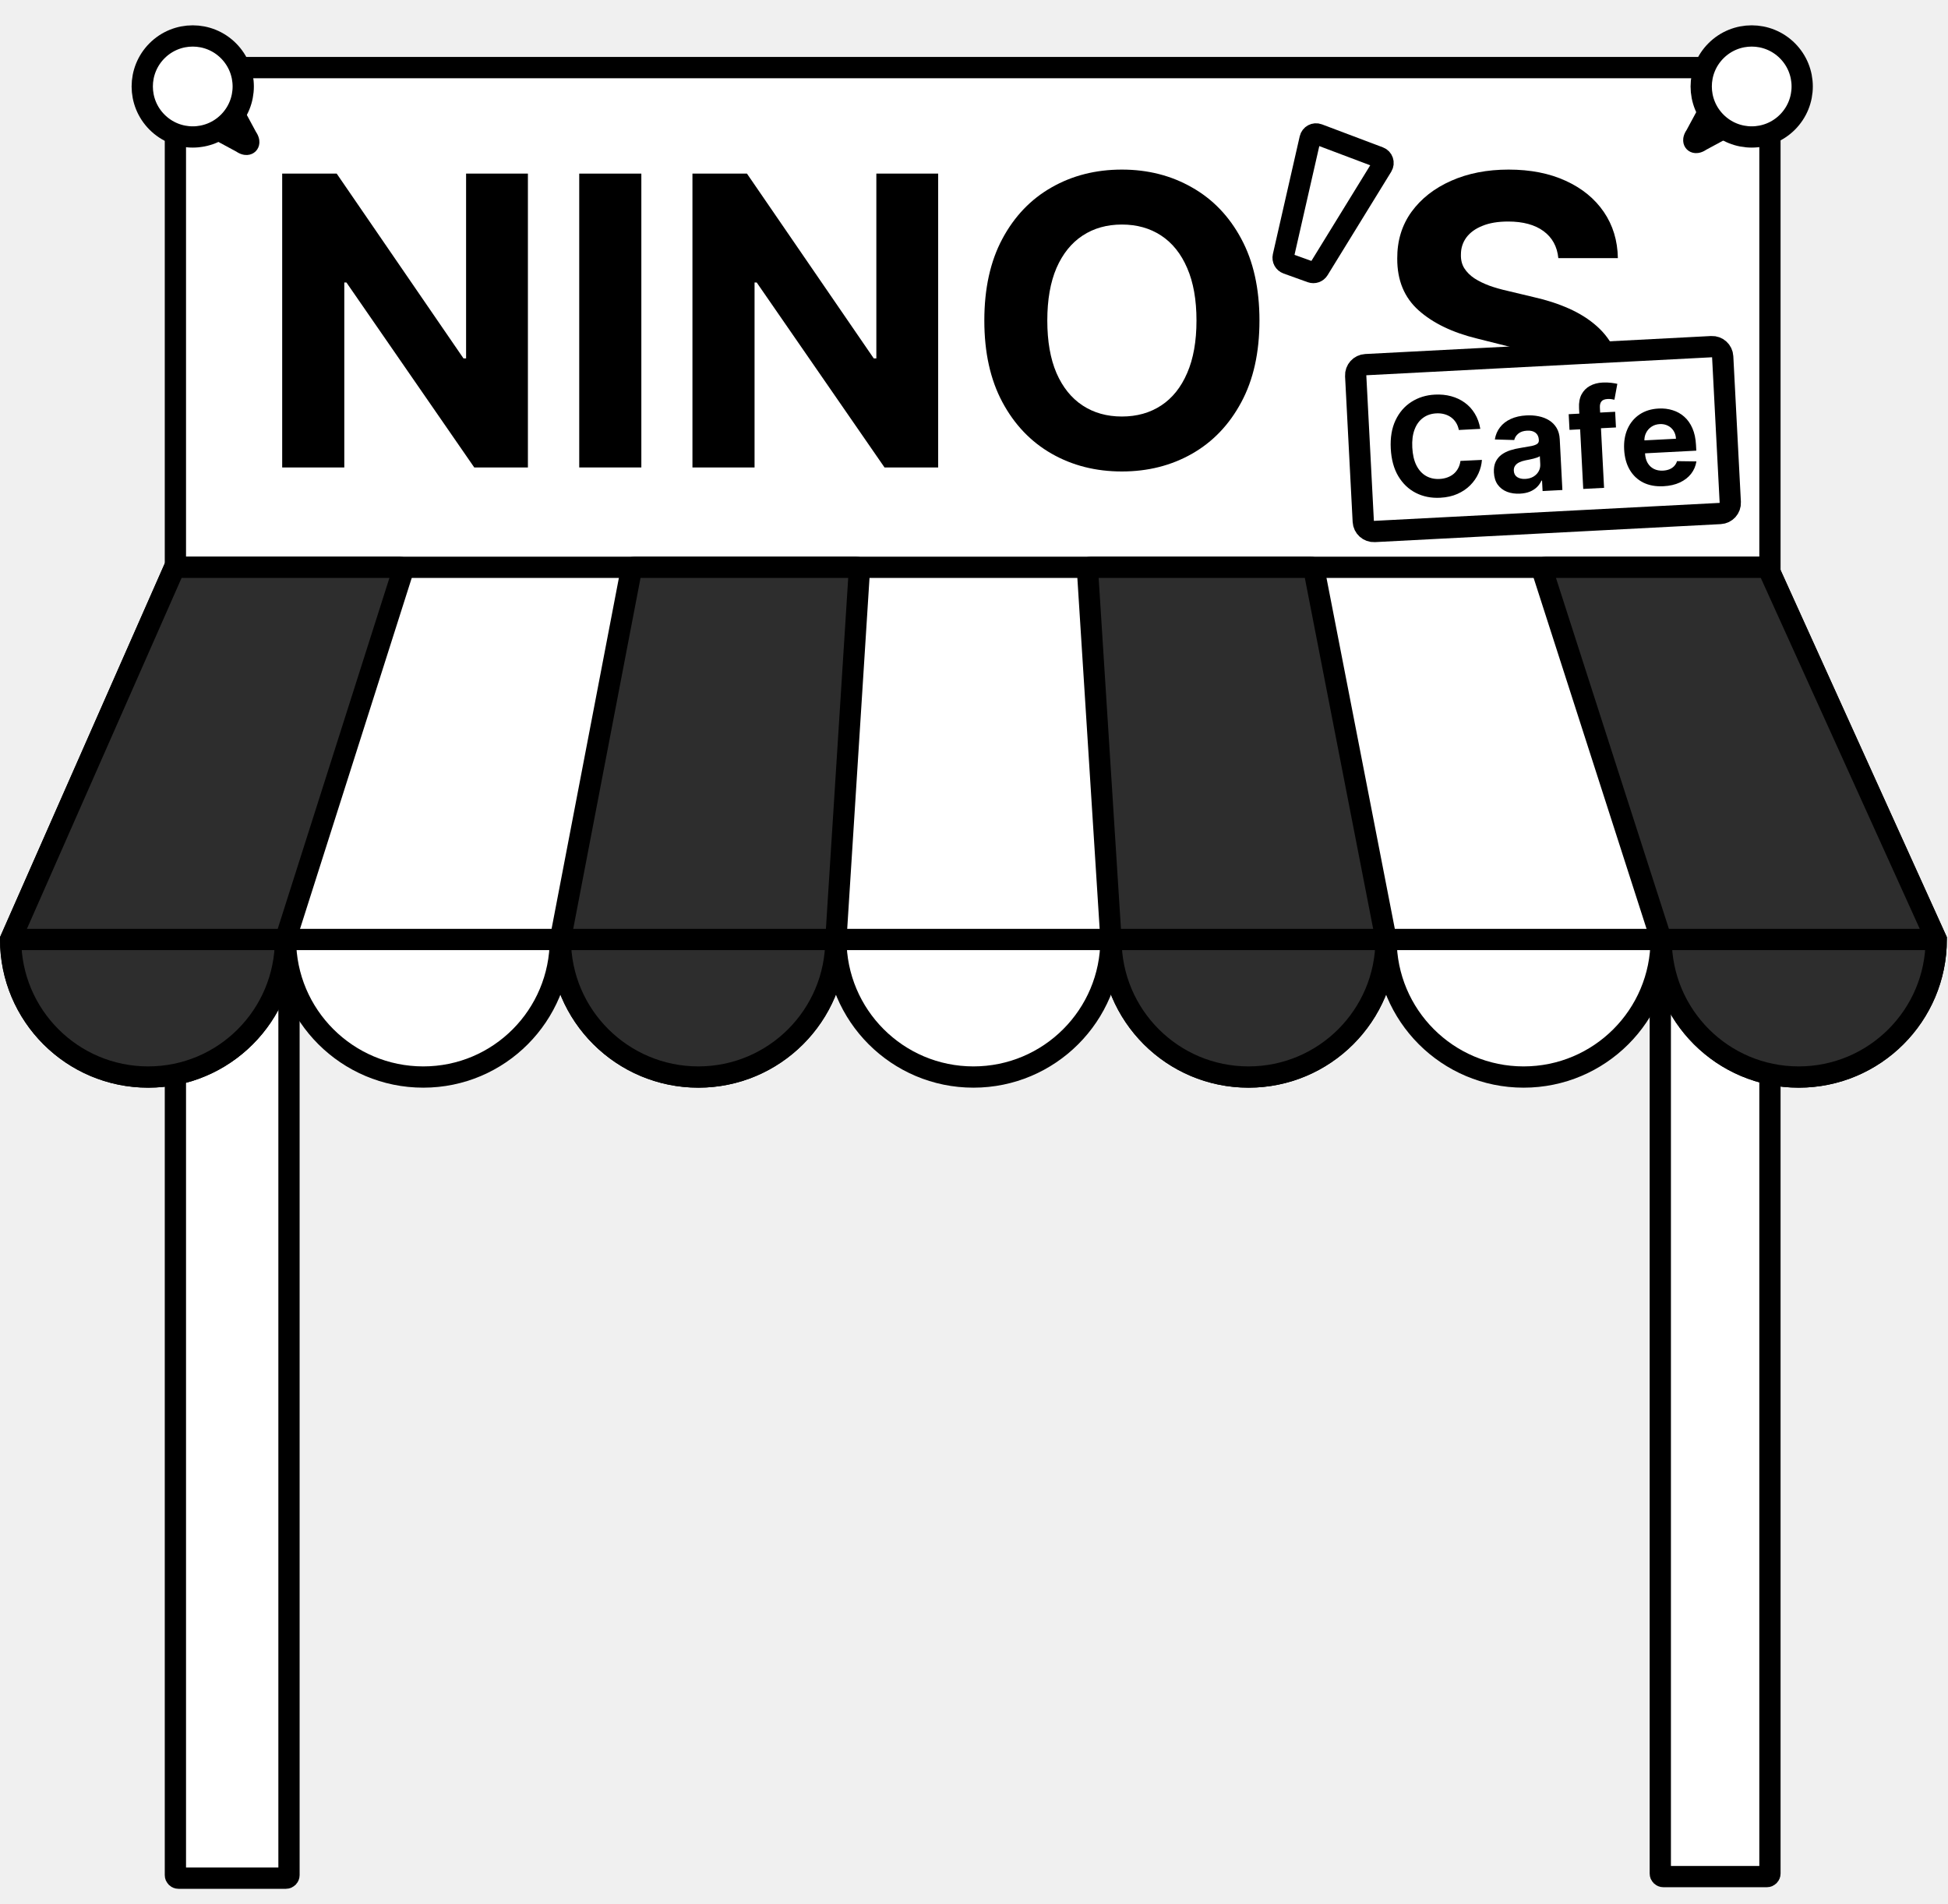
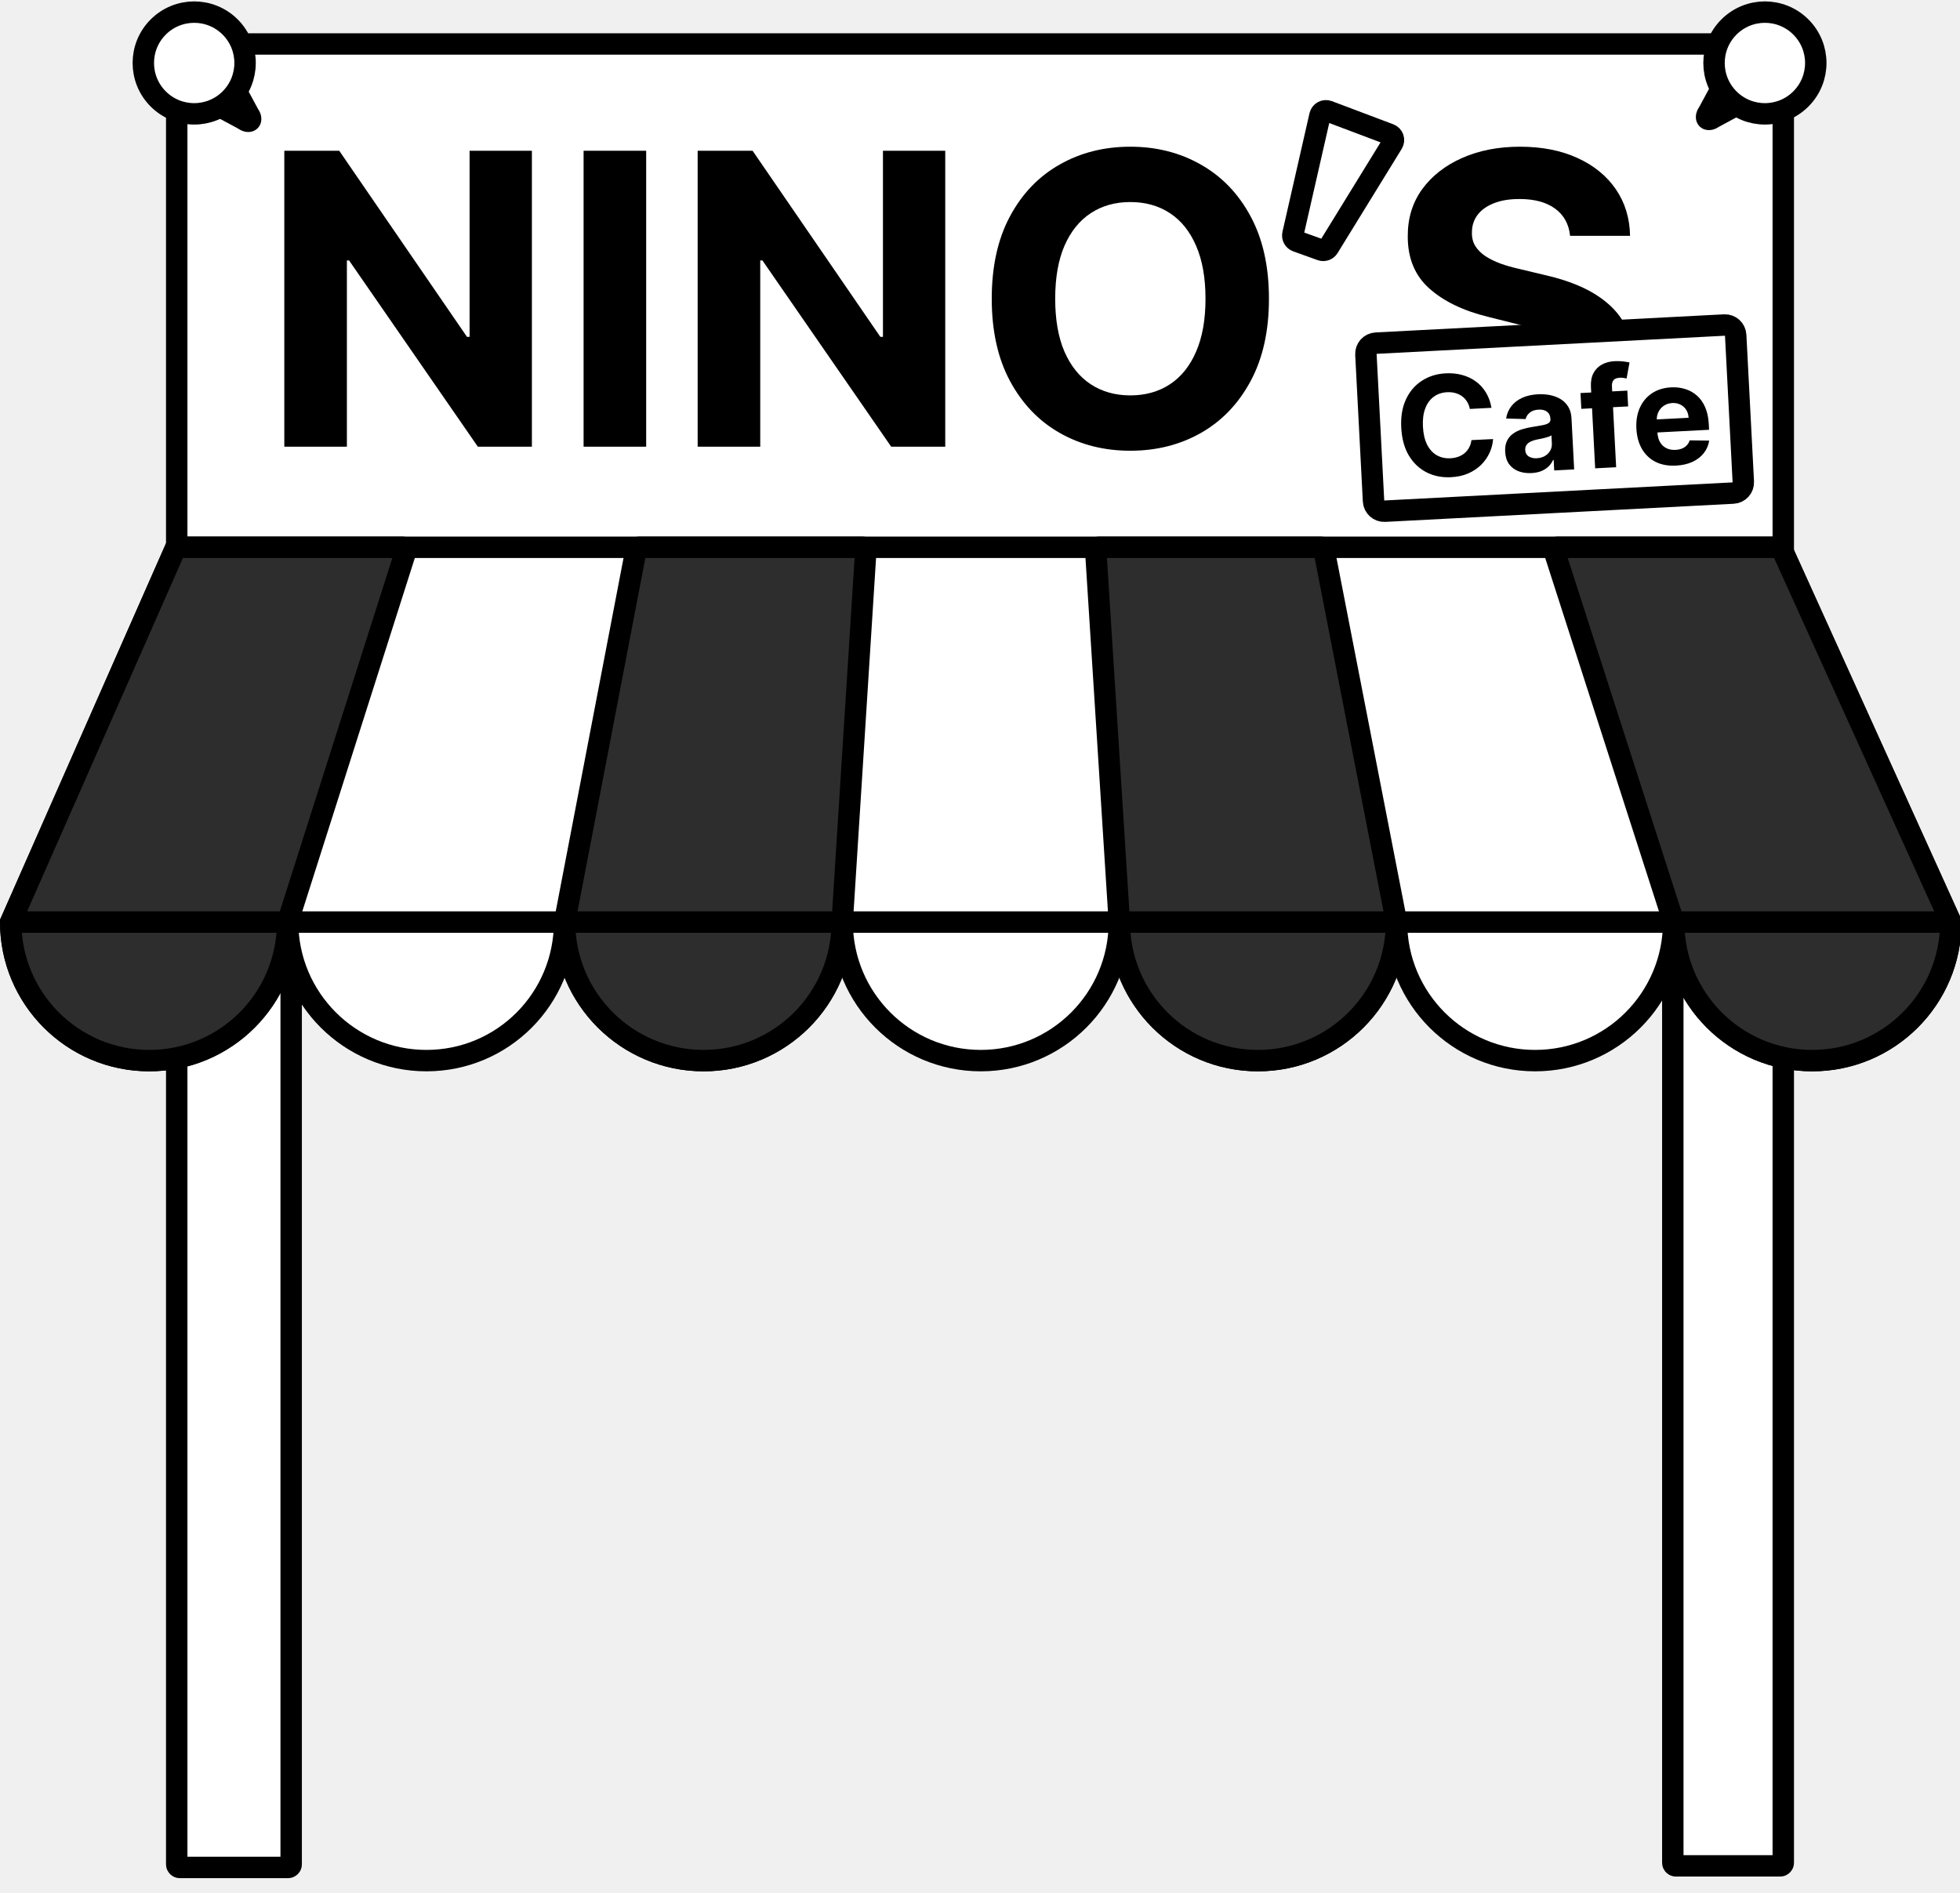
- <svg xmlns="http://www.w3.org/2000/svg" width="733" height="716" viewBox="0 0 733 716" fill="none">
+ <svg xmlns="http://www.w3.org/2000/svg" width="732" height="707" viewBox="0 9 732 707" fill="none">
  <path d="M67.143 25.428L664.857 25.428C665.488 25.428 666 25.939 666 26.571V213.999V704.83C666 705.461 665.488 705.973 664.857 705.973H625.886C625.254 705.973 624.743 705.461 624.743 704.83V213.999L108.743 213.999V705.428C108.743 706.059 108.231 706.571 107.6 706.571H67.143C66.512 706.571 66 706.059 66 705.428V213.999V26.571C66 25.939 66.512 25.428 67.143 25.428Z" fill="white" stroke-width="8" stroke-linecap="round" stroke="black" />
  <path d="M586.375 97.103C585.943 92.749 584.09 89.367 580.815 86.956C577.541 84.545 573.097 83.339 567.483 83.339C563.669 83.339 560.448 83.879 557.821 84.959C555.194 86.002 553.179 87.46 551.776 89.331C550.408 91.202 549.724 93.325 549.724 95.7C549.652 97.679 550.066 99.407 550.966 100.882C551.902 102.357 553.179 103.635 554.798 104.714C556.418 105.758 558.289 106.676 560.412 107.467C562.535 108.223 564.802 108.871 567.213 109.41L577.145 111.785C581.967 112.865 586.393 114.304 590.423 116.104C594.454 117.903 597.944 120.116 600.895 122.743C603.846 125.37 606.131 128.464 607.75 132.027C609.405 135.589 610.251 139.674 610.287 144.28C610.251 151.045 608.524 156.91 605.105 161.876C601.723 166.806 596.829 170.639 590.423 173.373C584.054 176.072 576.371 177.422 567.375 177.422C558.451 177.422 550.678 176.054 544.057 173.319C537.472 170.585 532.326 166.536 528.619 161.175C524.949 155.777 523.024 149.102 522.844 141.149H545.46C545.712 144.855 546.774 147.95 548.645 150.433C550.552 152.88 553.089 154.733 556.256 155.993C559.458 157.216 563.075 157.828 567.105 157.828C571.063 157.828 574.5 157.252 577.415 156.101C580.366 154.949 582.651 153.348 584.27 151.297C585.889 149.246 586.699 146.889 586.699 144.226C586.699 141.743 585.961 139.656 584.486 137.964C583.046 136.273 580.923 134.834 578.116 133.646C575.346 132.459 571.945 131.379 567.915 130.408L555.878 127.385C546.558 125.118 539.199 121.573 533.801 116.751C528.403 111.929 525.723 105.434 525.759 97.266C525.723 90.572 527.504 84.725 531.102 79.723C534.737 74.721 539.721 70.817 546.054 68.01C552.387 65.203 559.584 63.8 567.645 63.8C575.849 63.8 583.01 65.203 589.128 68.01C595.281 70.817 600.067 74.721 603.486 79.723C606.904 84.725 608.668 90.518 608.776 97.103H586.375Z" fill="black" />
  <path d="M473.914 120.584C473.914 132.639 471.629 142.894 467.059 151.351C462.525 159.807 456.336 166.266 448.491 170.729C440.682 175.155 431.902 177.368 422.15 177.368C412.326 177.368 403.51 175.137 395.701 170.675C387.892 166.212 381.721 159.753 377.187 151.297C372.653 142.84 370.386 132.603 370.386 120.584C370.386 108.529 372.653 98.273 377.187 89.817C381.721 81.36 387.892 74.919 395.701 70.493C403.51 66.031 412.326 63.8 422.15 63.8C431.902 63.8 440.682 66.031 448.491 70.493C456.336 74.919 462.525 81.36 467.059 89.817C471.629 98.273 473.914 108.529 473.914 120.584ZM450.218 120.584C450.218 112.775 449.049 106.19 446.71 100.828C444.407 95.466 441.15 91.4 436.94 88.629C432.729 85.858 427.8 84.473 422.15 84.473C416.5 84.473 411.57 85.858 407.36 88.629C403.15 91.4 399.875 95.466 397.536 100.828C395.233 106.19 394.082 112.775 394.082 120.584C394.082 128.392 395.233 134.978 397.536 140.339C399.875 145.701 403.15 149.767 407.36 152.538C411.57 155.309 416.5 156.694 422.15 156.694C427.8 156.694 432.729 155.309 436.94 152.538C441.15 149.767 444.407 145.701 446.71 140.339C449.049 134.978 450.218 128.392 450.218 120.584Z" fill="black" />
  <path d="M353.019 65.311V175.856H332.831L284.737 106.28H283.928V175.856H260.556V65.311H281.067L328.783 134.834H329.755V65.311H353.019Z" fill="black" />
  <path d="M241.326 65.311V175.856H217.954V65.311H241.326Z" fill="black" />
  <path d="M198.644 65.311V175.856H178.456L130.362 106.28H129.553V175.856H106.181V65.311H126.692L174.408 134.834H175.38V65.311H198.644Z" fill="black" />
  <path d="M88.935 57.039C94.635 60.889 100.183 55.342 96.332 49.642L90.912 39.598L78.891 51.619L88.935 57.039Z" fill="black" />
  <path d="M85.962 19.092C93.382 26.512 93.382 38.542 85.962 45.962C78.542 53.382 66.512 53.382 59.092 45.962C51.672 38.542 51.672 26.512 59.092 19.092C66.512 11.672 78.542 11.672 85.962 19.092Z" fill="white" stroke-width="8" stroke="black" />
  <path d="M634.624 48.935C630.774 54.635 636.322 60.183 642.022 56.332L652.066 50.912L640.045 38.891L634.624 48.935Z" fill="black" />
  <path d="M672.572 45.962C665.152 53.382 653.122 53.382 645.702 45.962C638.282 38.542 638.282 26.512 645.702 19.092C653.122 11.672 665.152 11.672 672.572 19.092C679.992 26.512 679.992 38.542 672.572 45.962Z" fill="white" stroke-width="8" stroke="black" />
  <rect x="509.917" y="137.385" width="138.286" height="62.857" rx="4" transform="rotate(-2.97767 509.917 137.385)" fill="white" />
  <rect x="509.917" y="137.385" width="138.286" height="62.857" rx="4" transform="rotate(-2.97767 509.917 137.385)" stroke="black" stroke-width="8" />
  <path d="M625.948 182.92C623.035 183.072 620.496 182.612 618.332 181.541C616.18 180.457 614.482 178.857 613.238 176.74C611.993 174.61 611.293 172.052 611.138 169.064C610.986 166.15 611.419 163.564 612.435 161.304C613.452 159.045 614.955 157.247 616.944 155.911C618.945 154.574 621.335 153.833 624.114 153.689C625.982 153.592 627.737 153.802 629.379 154.321C631.033 154.827 632.493 155.645 633.76 156.774C635.039 157.904 636.064 159.354 636.834 161.126C637.603 162.886 638.051 164.971 638.176 167.38L638.288 169.538L614.37 170.782L614.117 165.914L630.64 165.054C630.581 163.923 630.283 162.934 629.746 162.087C629.209 161.239 628.491 160.593 627.593 160.146C626.706 159.687 625.691 159.487 624.548 159.546C623.355 159.608 622.312 159.94 621.419 160.541C620.537 161.13 619.862 161.898 619.394 162.847C618.925 163.784 618.713 164.812 618.759 165.931L619 170.56C619.073 171.961 619.394 173.159 619.964 174.152C620.545 175.145 621.33 175.893 622.318 176.397C623.305 176.9 624.457 177.117 625.772 177.049C626.645 177.004 627.438 176.839 628.151 176.556C628.863 176.272 629.465 175.871 629.956 175.352C630.446 174.834 630.808 174.211 631.042 173.484L638.332 173.585C638.054 175.35 637.378 176.914 636.302 178.276C635.238 179.626 633.828 180.71 632.07 181.529C630.325 182.335 628.284 182.799 625.948 182.92Z" fill="black" />
  <path d="M607.753 154.91L608.06 160.811L590.578 161.72L590.271 155.819L607.753 154.91ZM595.746 183.936L594.166 153.564C594.059 151.511 594.37 149.787 595.099 148.393C595.84 146.999 596.894 145.927 598.26 145.178C599.626 144.429 601.201 144.008 602.983 143.915C604.188 143.853 605.293 143.888 606.299 144.02C607.316 144.152 608.075 144.279 608.574 144.401L607.48 150.375C607.167 150.293 606.782 150.22 606.322 150.158C605.875 150.095 605.418 150.076 604.951 150.1C603.795 150.16 603.004 150.472 602.577 151.037C602.15 151.589 601.961 152.345 602.011 153.304L603.583 183.529L595.746 183.936Z" fill="black" />
  <path d="M571.976 185.709C570.169 185.803 568.542 185.573 567.096 185.02C565.649 184.454 564.481 183.572 563.593 182.373C562.716 181.161 562.229 179.621 562.132 177.752C562.05 176.179 562.27 174.842 562.792 173.742C563.315 172.643 564.057 171.741 565.018 171.038C565.98 170.334 567.086 169.784 568.335 169.386C569.596 168.988 570.924 168.684 572.319 168.476C573.957 168.218 575.276 167.989 576.277 167.789C577.277 167.577 577.996 167.306 578.435 166.975C578.874 166.644 579.078 166.177 579.046 165.574L579.04 165.464C578.98 164.296 578.564 163.411 577.793 162.811C577.034 162.209 575.985 161.943 574.645 162.013C573.231 162.086 572.123 162.458 571.319 163.129C570.515 163.787 570.002 164.59 569.78 165.539L562.484 165.327C562.763 163.586 563.411 162.061 564.428 160.751C565.444 159.428 566.789 158.384 568.462 157.619C570.148 156.841 572.122 156.393 574.384 156.276C575.957 156.194 577.473 156.3 578.93 156.594C580.4 156.887 581.715 157.392 582.874 158.108C584.045 158.824 584.988 159.774 585.703 160.957C586.417 162.128 586.818 163.555 586.906 165.24L587.9 184.344L580.45 184.732L580.245 180.804L580.024 180.816C579.615 181.724 579.047 182.537 578.32 183.253C577.592 183.956 576.704 184.526 575.654 184.963C574.604 185.387 573.378 185.636 571.976 185.709ZM573.944 180.17C575.099 180.11 576.108 179.83 576.97 179.329C577.83 178.816 578.492 178.152 578.956 177.339C579.419 176.526 579.624 175.622 579.573 174.626L579.416 171.62C579.179 171.793 578.848 171.958 578.425 172.116C578.013 172.26 577.546 172.402 577.023 172.54C576.5 172.666 575.976 172.785 575.452 172.899C574.927 173 574.451 173.093 574.024 173.177C573.109 173.36 572.315 173.617 571.642 173.948C570.969 174.279 570.455 174.706 570.1 175.23C569.744 175.741 569.586 176.366 569.624 177.104C569.68 178.173 570.109 178.971 570.913 179.496C571.729 180.008 572.739 180.233 573.944 180.17Z" fill="black" />
  <path d="M557.016 161.34L548.939 161.76C548.737 160.722 548.387 159.81 547.89 159.022C547.392 158.222 546.772 157.552 546.029 157.011C545.286 156.47 544.439 156.07 543.489 155.812C542.551 155.552 541.541 155.451 540.459 155.507C538.504 155.609 536.827 156.183 535.427 157.23C534.026 158.264 532.974 159.724 532.271 161.61C531.567 163.483 531.283 165.729 531.419 168.348C531.559 171.04 532.076 173.281 532.971 175.072C533.878 176.861 535.081 178.185 536.58 179.044C538.079 179.903 539.782 180.283 541.687 180.184C542.757 180.128 543.739 179.935 544.634 179.605C545.541 179.275 546.337 178.82 547.022 178.242C547.707 177.652 548.262 176.951 548.688 176.14C549.127 175.328 549.412 174.414 549.544 173.396L557.623 173.013C557.504 174.757 557.069 176.456 556.316 178.11C555.576 179.751 554.538 181.241 553.202 182.581C551.878 183.907 550.27 184.989 548.378 185.827C546.498 186.652 544.347 187.128 541.925 187.254C538.557 187.429 535.505 186.823 532.77 185.437C530.048 184.05 527.843 181.952 526.156 179.143C524.481 176.333 523.537 172.875 523.324 168.769C523.109 164.65 523.702 161.106 525.1 158.137C526.499 155.167 528.487 152.857 531.064 151.207C533.64 149.544 536.588 148.626 539.907 148.454C542.095 148.34 544.14 148.542 546.041 149.059C547.954 149.576 549.666 150.387 551.178 151.492C552.69 152.584 553.944 153.955 554.942 155.604C555.953 157.253 556.644 159.165 557.016 161.34Z" fill="black" />
  <path d="M482.864 96.464L492.965 52.153C493.273 50.801 494.703 50.033 496 50.522L518.949 59.173C520.293 59.68 520.842 61.287 520.089 62.51L496.134 101.441C495.567 102.362 494.432 102.76 493.414 102.394L484.319 99.123C483.231 98.732 482.607 97.591 482.864 96.464Z" stroke-width="8" stroke-linecap="round" stroke="black" />
  <path d="M4 353.428L65.714 213.428H150.437H238.659H322.211H410.361H493.344H581.568H665.143L728.571 353.428C728.571 382.011 705.4 405.183 676.816 405.183C648.233 405.183 625.061 382.011 625.061 353.428C625.061 382.011 601.89 405.183 573.306 405.183C544.722 405.183 521.551 382.011 521.551 353.428C521.551 382.011 498.379 405.183 469.796 405.183C441.212 405.183 418.041 382.011 418.041 353.428C418.041 382.011 394.869 405.183 366.286 405.183C337.702 405.183 314.531 382.011 314.531 353.428C314.531 382.011 291.359 405.183 262.775 405.183C234.192 405.183 210.857 382.011 210.857 353.428C210.857 382.011 187.849 405.183 159.265 405.183C130.682 405.183 107.429 382.011 107.429 353.428C107.429 382.011 84.339 405.183 55.755 405.183C27.172 405.183 4 382.011 4 353.428Z" fill="white" stroke-width="8" stroke-linecap="round" stroke="black" />
  <path d="M4 353.428L65.414 214.11C65.596 213.695 66.007 213.428 66.46 213.428H150.437C151.21 213.428 151.76 214.18 151.526 214.917L107.429 353.428C107.429 382.011 84.339 405.183 55.755 405.183C27.172 405.183 4 382.011 4 353.428Z" fill="#2D2D2D" />
  <path d="M665.447 214.099L728.571 353.428C728.571 382.011 705.4 405.183 676.816 405.183C648.233 405.183 625.061 382.011 625.061 353.428L580.48 214.921C580.243 214.183 580.793 213.428 581.568 213.428H664.406C664.855 213.428 665.262 213.69 665.447 214.099Z" fill="#2D2D2D" />
  <path d="M314.531 353.428C314.531 382.011 291.359 405.183 262.775 405.183C234.192 405.183 210.857 382.011 210.857 353.428L237.536 214.355C237.64 213.817 238.111 213.428 238.659 213.428H322.211C322.87 213.428 323.393 213.985 323.351 214.643L314.531 353.428Z" fill="#2D2D2D" />
  <path d="M521.551 353.428C521.551 382.011 498.379 405.183 469.796 405.183C441.212 405.183 418.041 382.011 418.041 353.428L409.22 214.643C409.178 213.985 409.701 213.428 410.361 213.428H493.344C493.891 213.428 494.361 213.815 494.466 214.352L521.551 353.428Z" fill="#2D2D2D" />
  <path d="M107.429 353.428C107.429 382.011 84.339 405.183 55.755 405.183C27.172 405.183 4 382.011 4 353.428L65.414 214.11C65.596 213.695 66.007 213.428 66.46 213.428H150.437C151.21 213.428 151.76 214.18 151.526 214.917L107.429 353.428ZM4 353.428H107.429M625.061 353.428C625.061 382.011 648.233 405.183 676.816 405.183C705.4 405.183 728.571 382.011 728.571 353.428L665.447 214.099C665.262 213.69 664.855 213.428 664.406 213.428H581.568C580.793 213.428 580.243 214.183 580.48 214.921L625.061 353.428ZM728.571 353.428H625.061M210.857 353.428L237.536 214.355C237.64 213.817 238.111 213.428 238.659 213.428H322.211C322.87 213.428 323.393 213.985 323.351 214.643L314.531 353.428C314.531 382.011 291.359 405.183 262.775 405.183C234.192 405.183 210.857 382.011 210.857 353.428ZM314.531 353.428H210.857M418.041 353.428L409.22 214.643C409.178 213.985 409.701 213.428 410.361 213.428H493.344C493.891 213.428 494.361 213.815 494.466 214.352L521.551 353.428C521.551 382.011 498.379 405.183 469.796 405.183C441.212 405.183 418.041 382.011 418.041 353.428ZM521.551 353.428H418.041" stroke-width="8" stroke-linecap="round" stroke="black" />
  <path d="M107.429 353.428H210.857M314.531 353.428H418.041M521.551 353.428H625.061" stroke-width="8" stroke-linecap="round" stroke="black" />
</svg>
